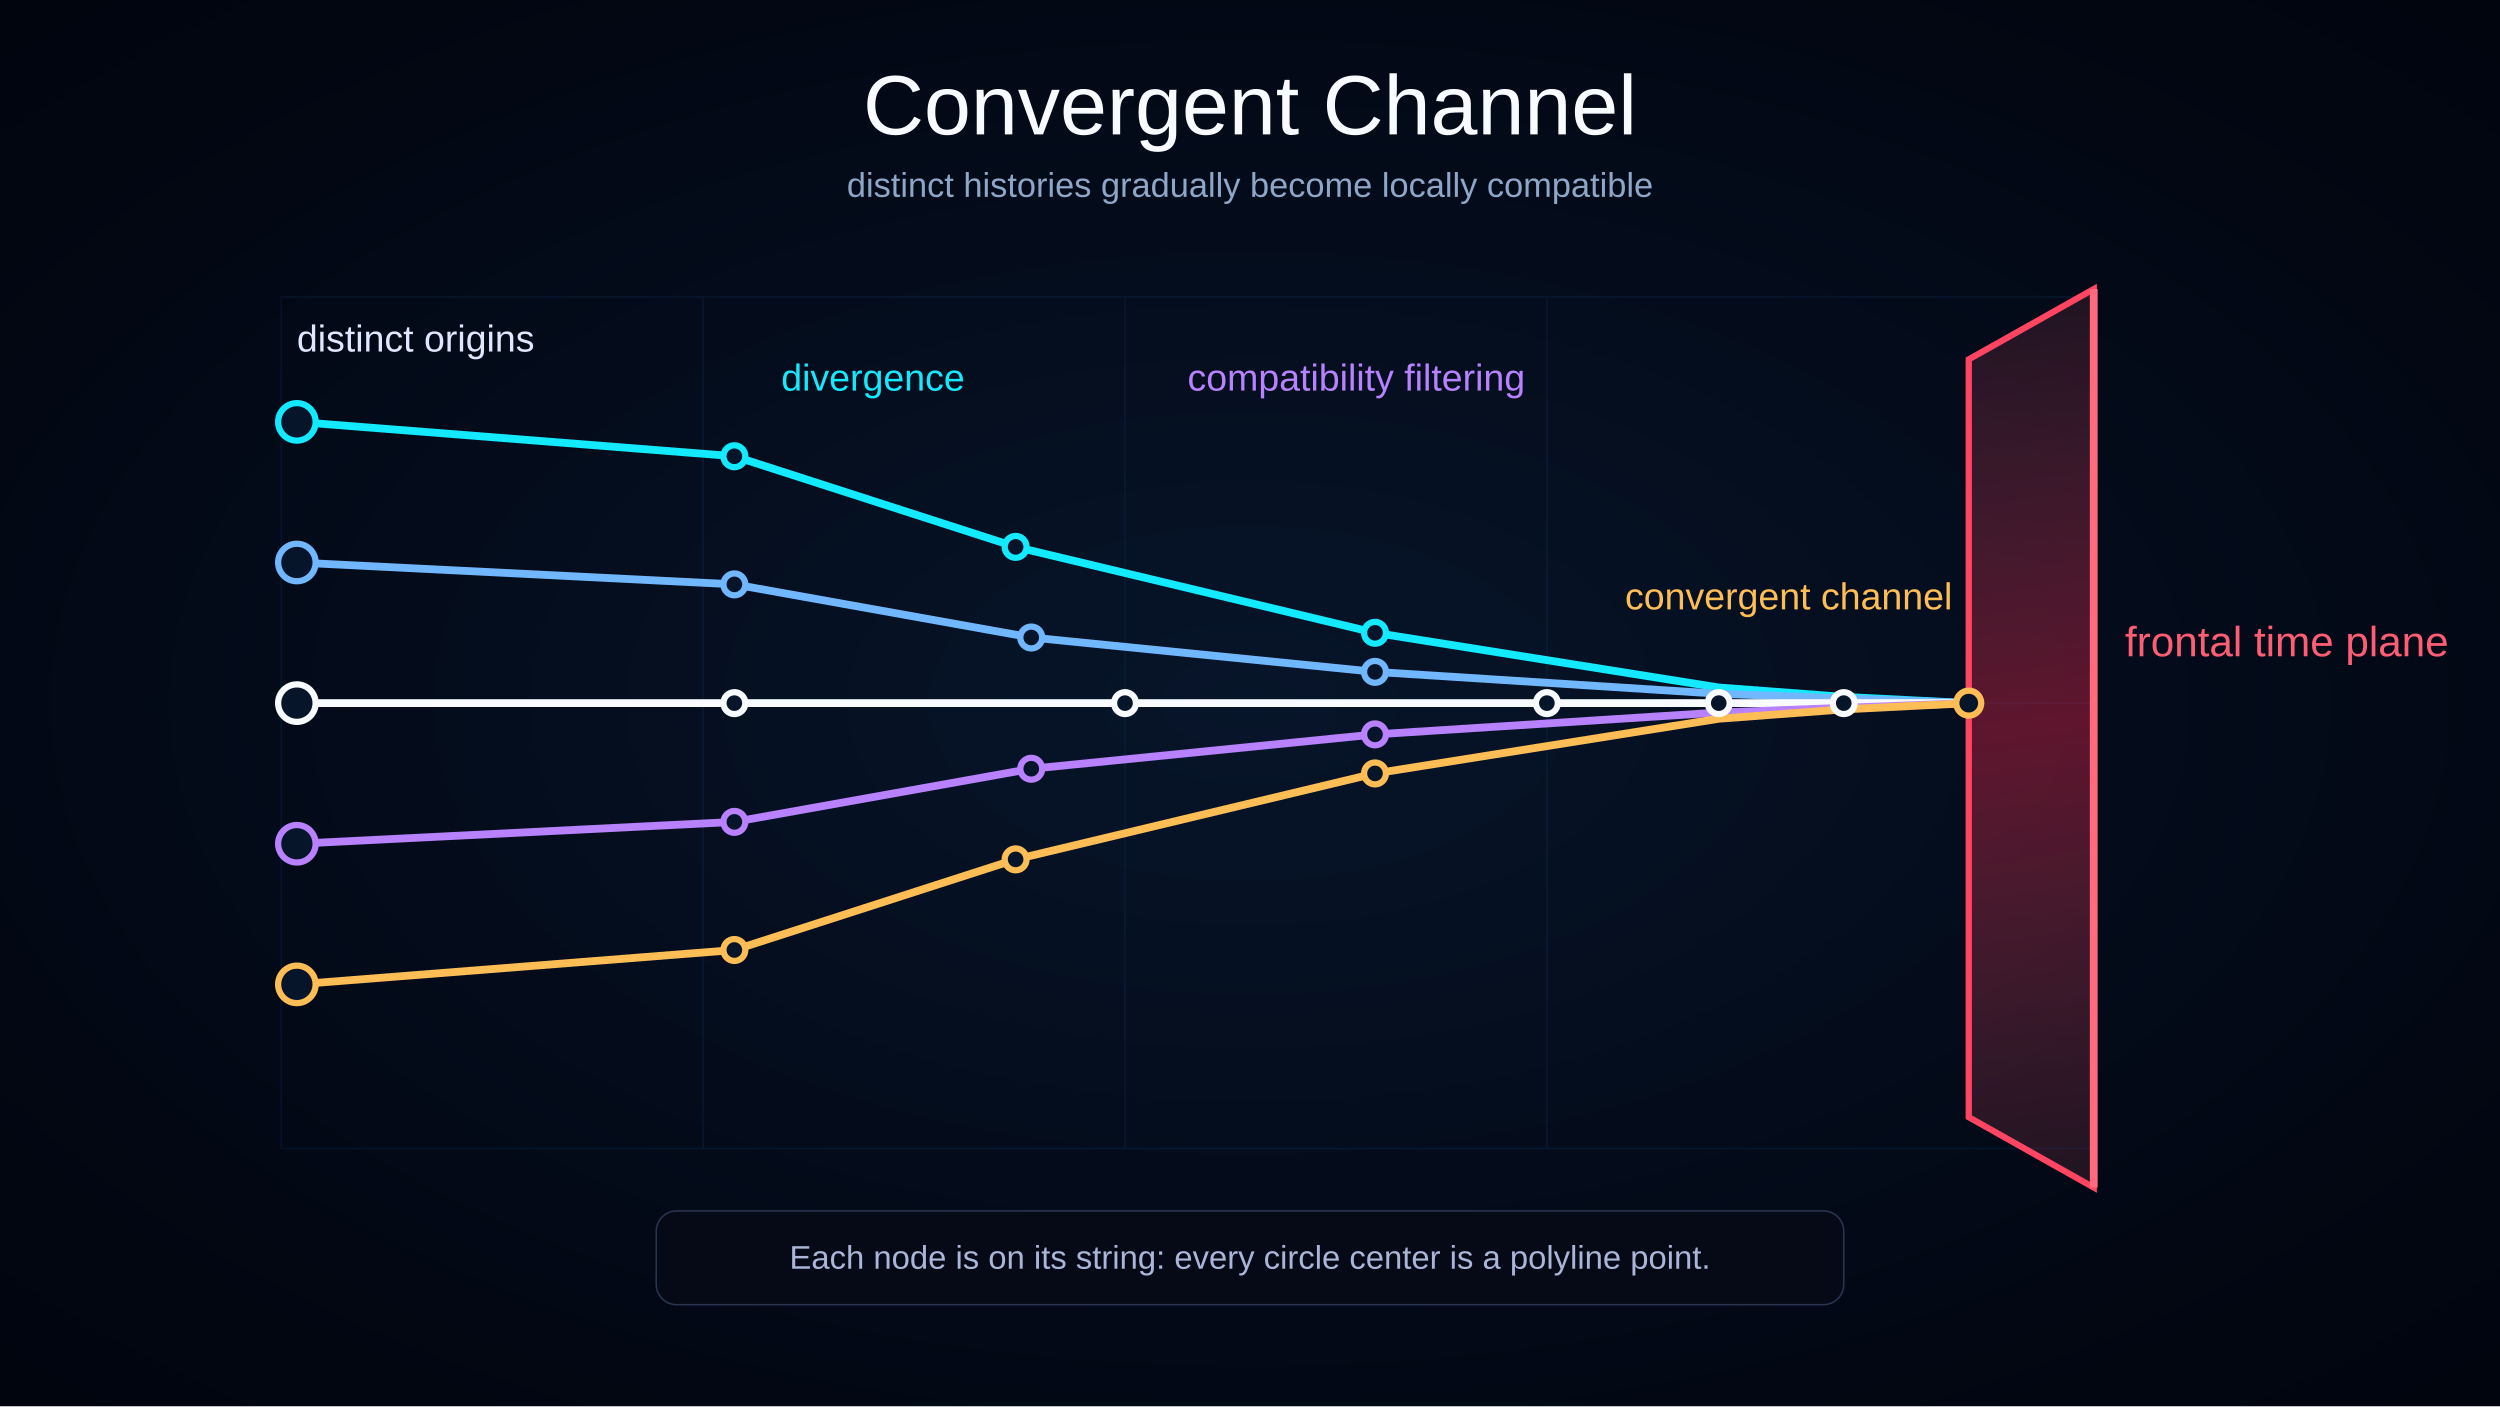
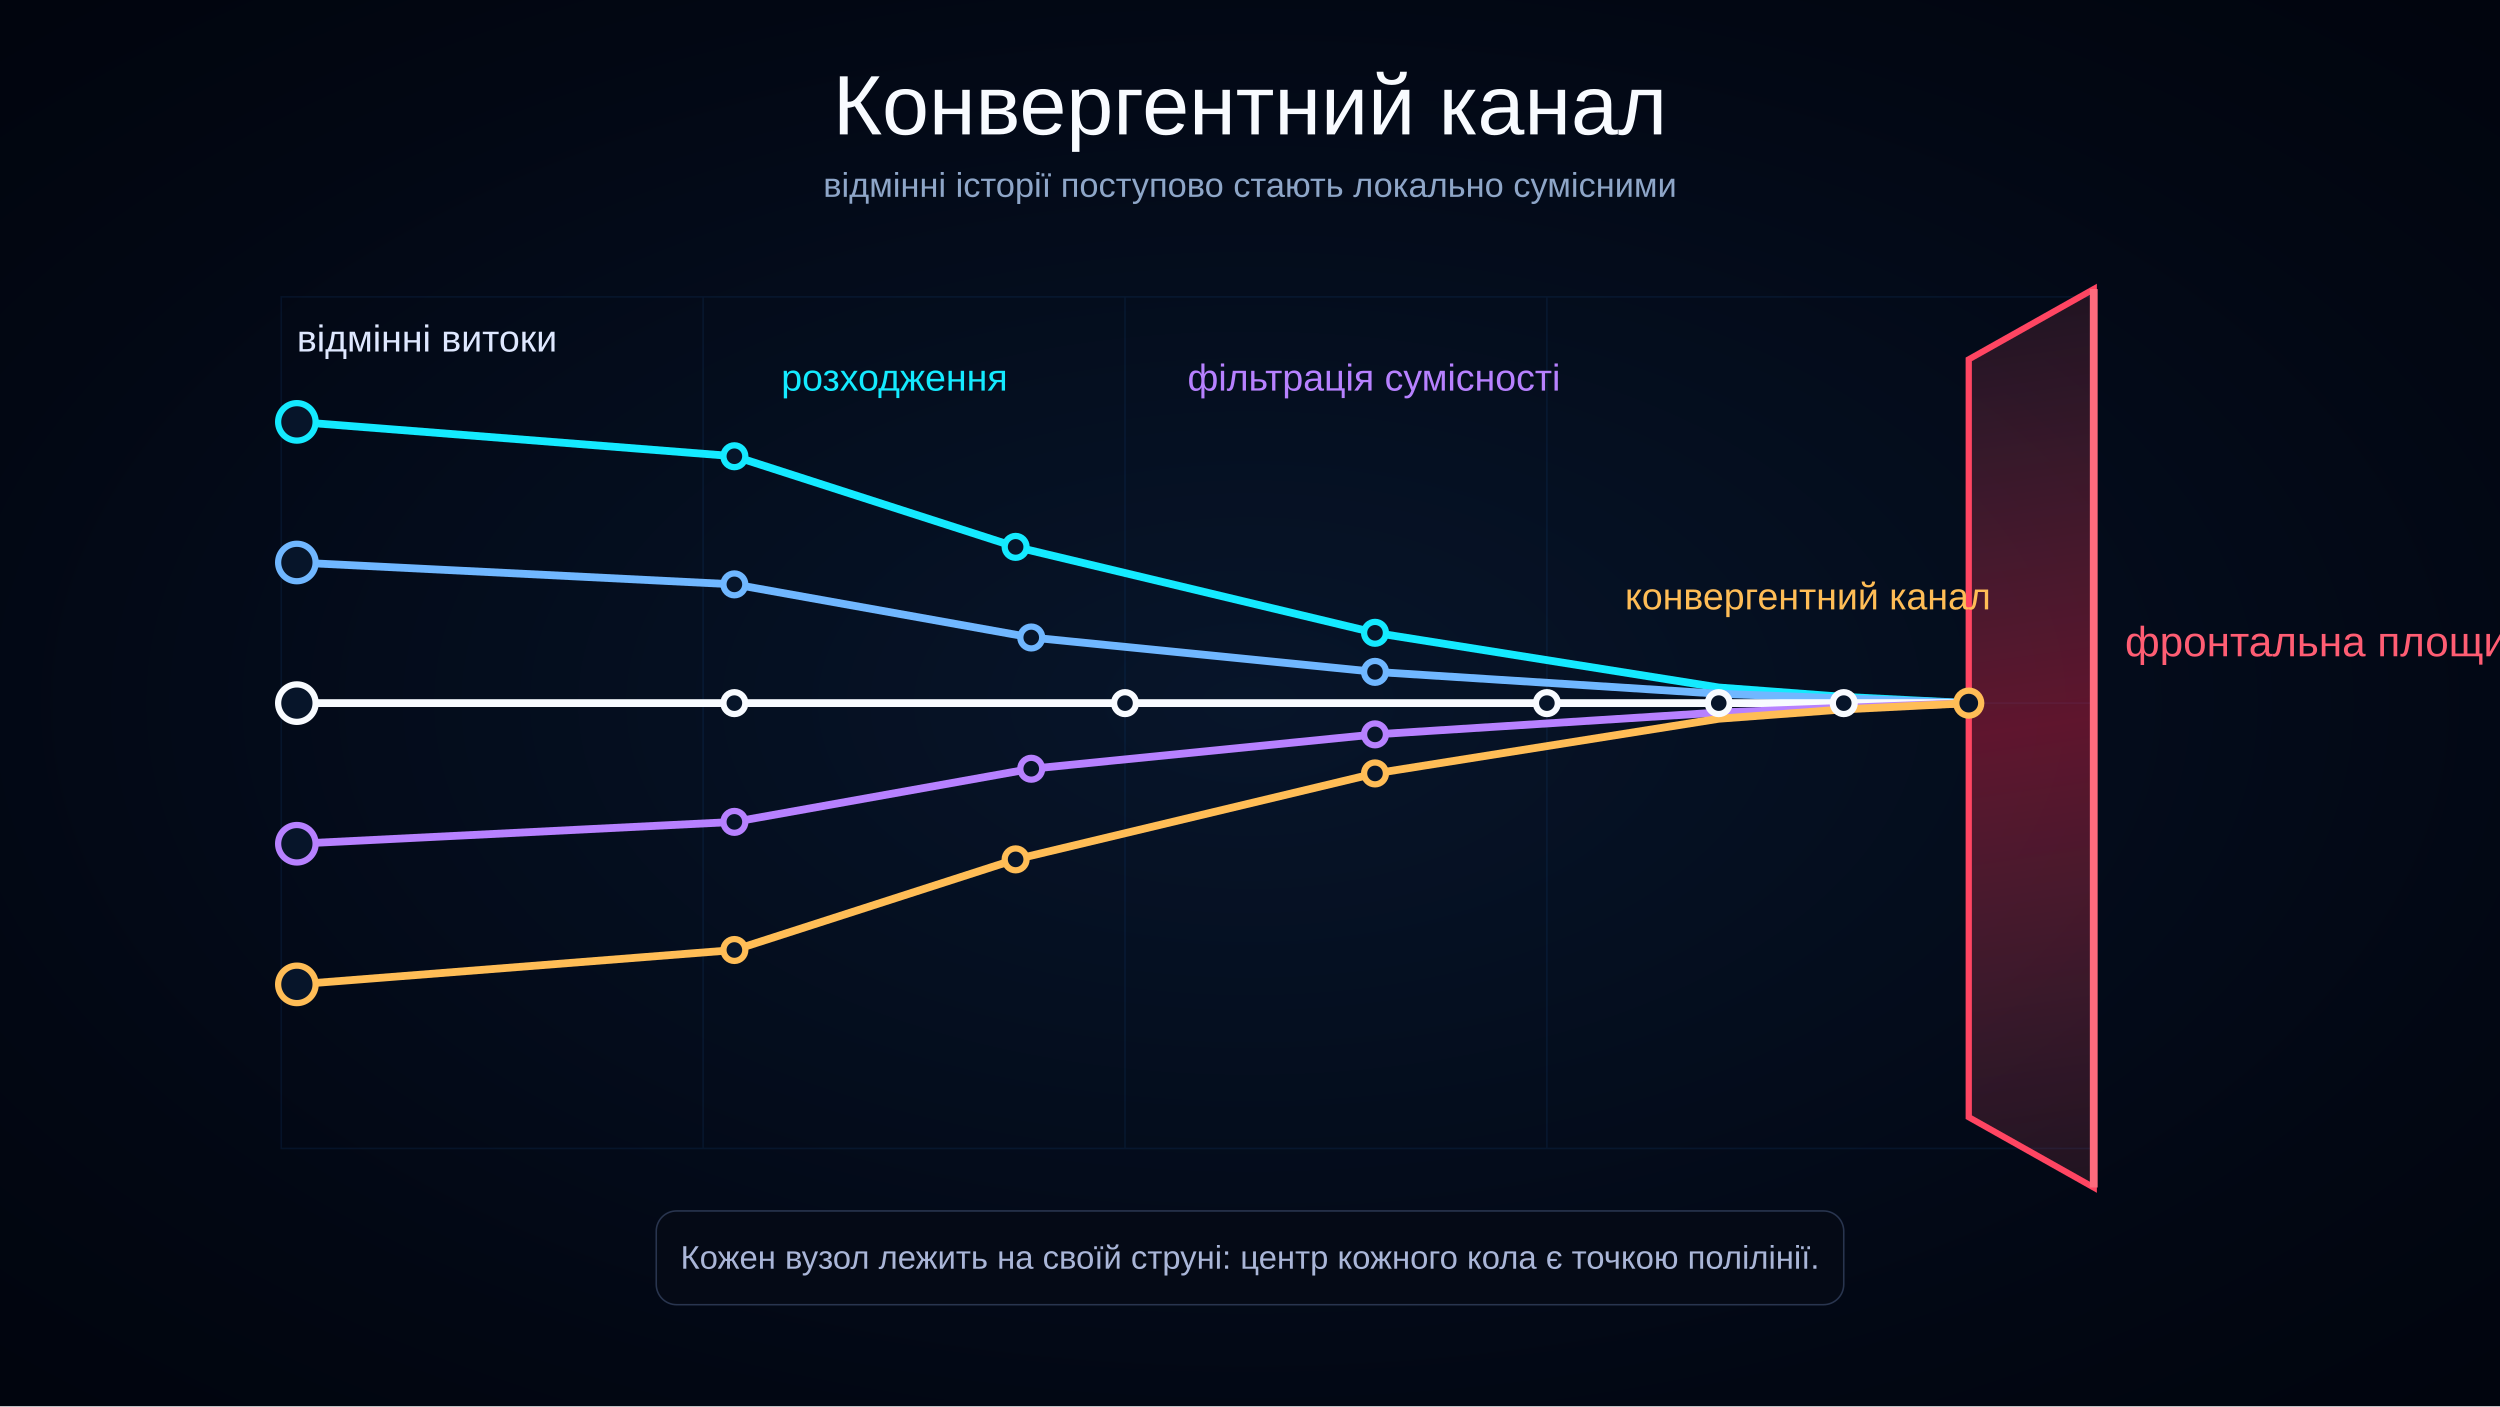
<svg xmlns="http://www.w3.org/2000/svg" viewBox="0 0 1600 900" role="img" aria-labelledby="title desc">
  <defs>
    <radialGradient id="bg" cx="50%" cy="50%" r="82%">
      <stop offset="0" stop-color="#07152a" />
      <stop offset="0.65" stop-color="#020713" />
      <stop offset="1" stop-color="#00030a" />
    </radialGradient>
    <linearGradient id="plane" x1="1260" y1="180" x2="1340" y2="750" gradientUnits="userSpaceOnUse">
      <stop offset="0" stop-color="#ff6076" stop-opacity="0.10" />
      <stop offset="0.5" stop-color="#ff244b" stop-opacity="0.36" />
      <stop offset="1" stop-color="#ff6076" stop-opacity="0.12" />
    </linearGradient>
  </defs>
  <rect width="1600" height="900" fill="url(#bg)" />
-   <text x="800" y="86" fill="#f8fbff" font-family="Segoe UI, Arial, sans-serif" font-size="54" text-anchor="middle">Convergent Channel</text>
-   <text x="800" y="126" fill="#8ea6c8" font-family="Segoe UI, Arial, sans-serif" font-size="22" text-anchor="middle">distinct histories gradually become locally compatible</text>
+   <text x="800" y="86" fill="#f8fbff" font-family="Segoe UI, Arial, sans-serif" font-size="54" text-anchor="middle">Конвергентний канал</text>
+   <text x="800" y="126" fill="#8ea6c8" font-family="Segoe UI, Arial, sans-serif" font-size="22" text-anchor="middle">відмінні історії поступово стають локально сумісними</text>
  <g opacity="0.12" stroke="#1a63bd" fill="none">
    <path d="M180 190 H1340 V735 H180 Z" />
    <path d="M180 450 H1340" />
    <path d="M450 190 V735" />
    <path d="M720 190 V735" />
    <path d="M990 190 V735" />
  </g>
  <polygon points="1260,230 1340,185 1340,760 1260,715" fill="url(#plane)" stroke="#ff4562" stroke-width="4" />
  <line x1="1340" y1="185" x2="1340" y2="760" stroke="#ff6b7d" stroke-width="5" />
-   <text x="1360" y="420" fill="#ff5d73" font-family="Segoe UI, Arial, sans-serif" font-size="27">frontal time plane</text>
-   <text x="190" y="225" fill="#dfe8ff" font-family="Segoe UI, Arial, sans-serif" font-size="24">distinct origins</text>
-   <text x="500" y="250" fill="#14eaff" font-family="Segoe UI, Arial, sans-serif" font-size="24">divergence</text>
-   <text x="760" y="250" fill="#b781ff" font-family="Segoe UI, Arial, sans-serif" font-size="24">compatibility filtering</text>
-   <text x="1040" y="390" fill="#ffbd56" font-family="Segoe UI, Arial, sans-serif" font-size="24">convergent channel</text>
+   <text x="1360" y="420" fill="#ff5d73" font-family="Segoe UI, Arial, sans-serif" font-size="27">фронтальна площина часу</text>
+   <text x="190" y="225" fill="#dfe8ff" font-family="Segoe UI, Arial, sans-serif" font-size="24">відмінні витоки</text>
+   <text x="500" y="250" fill="#14eaff" font-family="Segoe UI, Arial, sans-serif" font-size="24">розходження</text>
+   <text x="760" y="250" fill="#b781ff" font-family="Segoe UI, Arial, sans-serif" font-size="24">фільтрація сумісності</text>
+   <text x="1040" y="390" fill="#ffbd56" font-family="Segoe UI, Arial, sans-serif" font-size="24">конвергентний канал</text>
  <g fill="none" stroke-linecap="round" stroke-linejoin="round" stroke-width="5">
    <polyline points="190,270 470,292 650,350 880,405 1100,440 1180,446 1260,450" stroke="#14eaff" />
    <polyline points="190,360 470,374 660,408 880,430 1100,444 1180,447 1260,450" stroke="#70b7ff" />
    <polyline points="190,450 470,450 720,450 990,450 1100,450 1180,450 1260,450" stroke="#f8fbff" />
    <polyline points="190,540 470,526 660,492 880,470 1100,456 1180,453 1260,450" stroke="#b781ff" />
    <polyline points="190,630 470,608 650,550 880,495 1100,460 1180,454 1260,450" stroke="#ffbd56" />
  </g>
  <g fill="#07152a" stroke-width="4">
    <circle cx="190" cy="270" r="12" stroke="#14eaff" />
    <circle cx="470" cy="292" r="7" stroke="#14eaff" />
    <circle cx="650" cy="350" r="7" stroke="#14eaff" />
    <circle cx="880" cy="405" r="7" stroke="#14eaff" />
    <circle cx="190" cy="360" r="12" stroke="#70b7ff" />
    <circle cx="470" cy="374" r="7" stroke="#70b7ff" />
    <circle cx="660" cy="408" r="7" stroke="#70b7ff" />
    <circle cx="880" cy="430" r="7" stroke="#70b7ff" />
    <circle cx="190" cy="450" r="12" stroke="#f8fbff" />
    <circle cx="470" cy="450" r="7" stroke="#f8fbff" />
    <circle cx="720" cy="450" r="7" stroke="#f8fbff" />
    <circle cx="990" cy="450" r="7" stroke="#f8fbff" />
    <circle cx="190" cy="540" r="12" stroke="#b781ff" />
    <circle cx="470" cy="526" r="7" stroke="#b781ff" />
    <circle cx="660" cy="492" r="7" stroke="#b781ff" />
    <circle cx="880" cy="470" r="7" stroke="#b781ff" />
    <circle cx="190" cy="630" r="12" stroke="#ffbd56" />
    <circle cx="470" cy="608" r="7" stroke="#ffbd56" />
    <circle cx="650" cy="550" r="7" stroke="#ffbd56" />
    <circle cx="880" cy="495" r="7" stroke="#ffbd56" />
    <circle cx="1100" cy="450" r="7" stroke="#f8fbff" />
    <circle cx="1180" cy="450" r="7" stroke="#f8fbff" />
    <circle cx="1260" cy="450" r="8" stroke="#ffbd56" />
  </g>
  <rect x="420" y="775" width="760" height="60" rx="13" fill="#050a16" stroke="#29354f" />
-   <text x="800" y="812" fill="#aab6d8" font-family="Segoe UI, Arial, sans-serif" font-size="21" text-anchor="middle">Each node is on its string: every circle center is a polyline point.</text>
+   <text x="800" y="812" fill="#aab6d8" font-family="Segoe UI, Arial, sans-serif" font-size="21" text-anchor="middle">Кожен вузол лежить на своїй струні: центр кожного кола є точкою полілінії.</text>
</svg>
